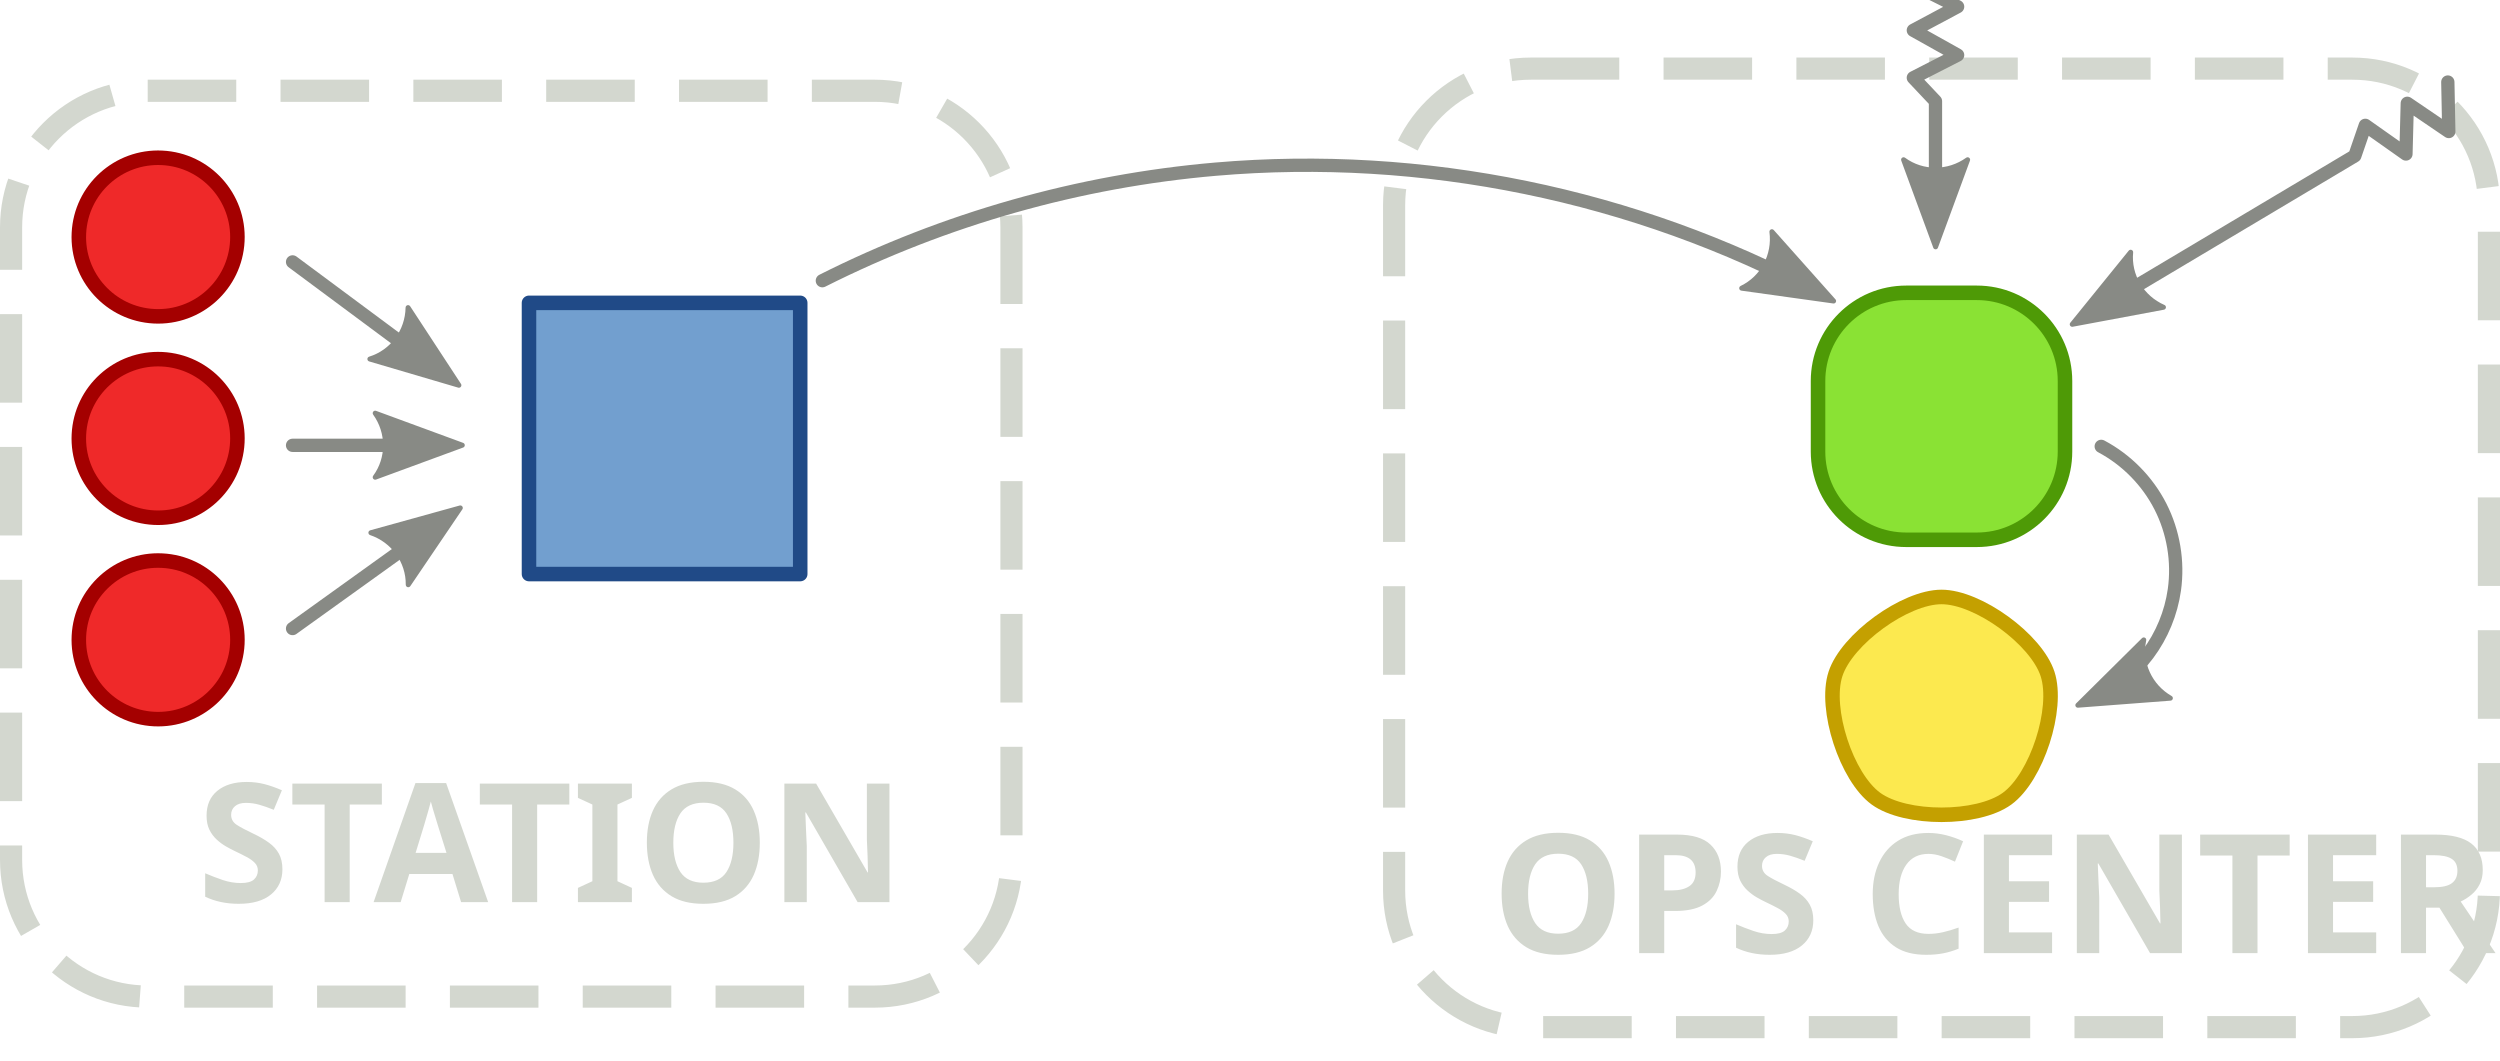
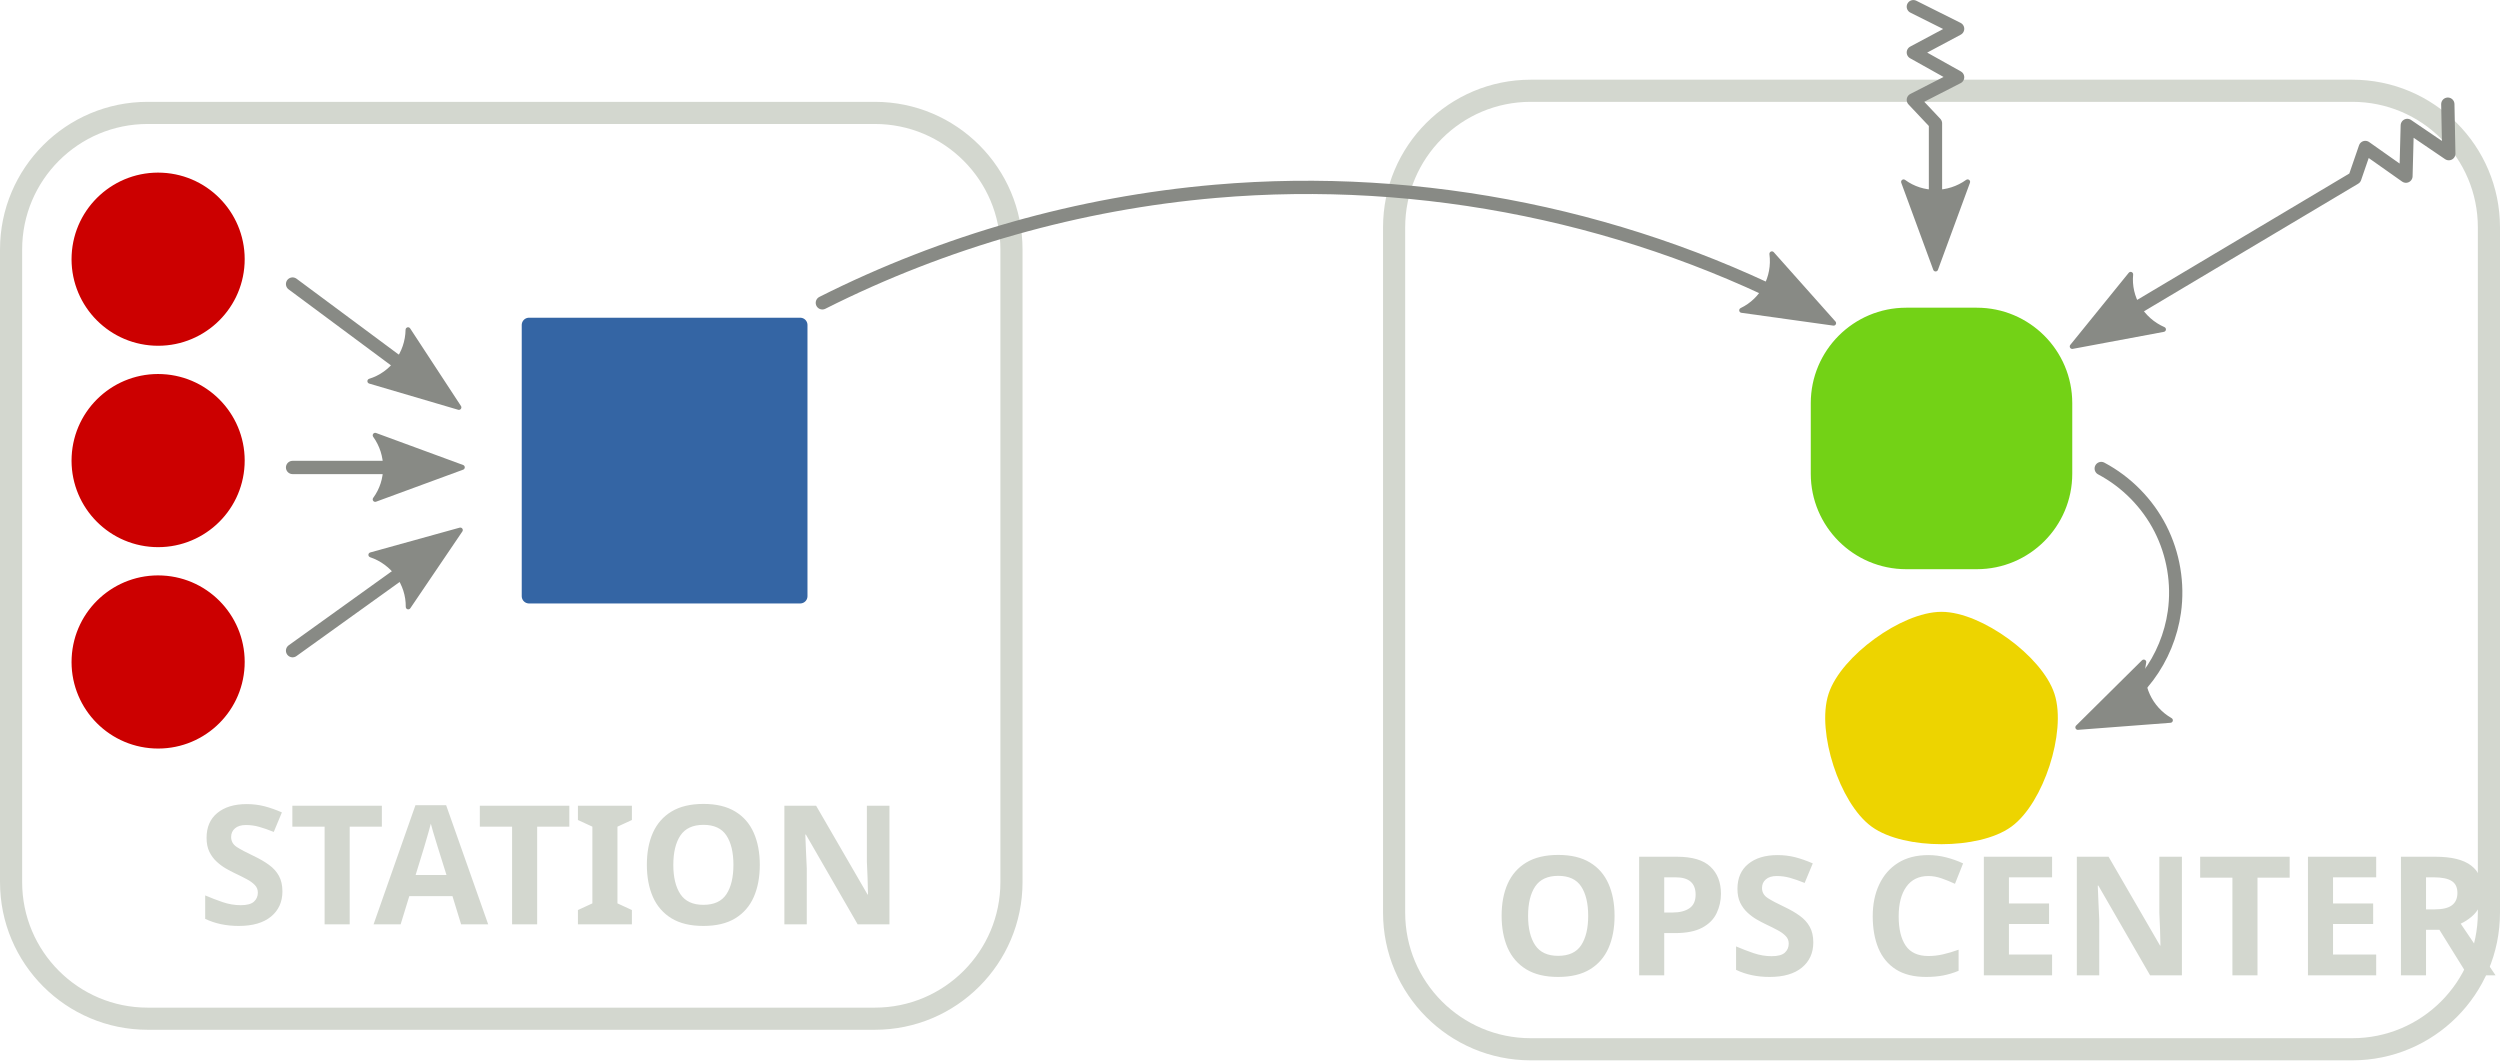
<svg xmlns="http://www.w3.org/2000/svg" width="127.478mm" height="54.068mm" viewBox="0 0 451.695 191.581" id="svg4301" version="1.1">
  <defs id="defs4303">
    <marker orient="auto" refY="0" refX="0" id="marker6725" style="overflow:visible">
      <path id="path6727" style="fill:#888a85;fill-opacity:1;fill-rule:evenodd;stroke:#888a85;stroke-width:0.625;stroke-linejoin:round;stroke-opacity:1" d="M 8.719,4.034 -2.207,0.016 8.719,-4.002 c -1.745,2.372 -1.735,5.617 -6e-7,8.035 z" transform="scale(-0.6,-0.6)" />
    </marker>
    <marker orient="auto" refY="0" refX="0" id="marker5189" style="overflow:visible">
      <path id="path5191" style="fill:#888a85;fill-opacity:1;fill-rule:evenodd;stroke:#888a85;stroke-width:0.625;stroke-linejoin:round;stroke-opacity:1" d="M 8.719,4.034 -2.207,0.016 8.719,-4.002 c -1.745,2.372 -1.735,5.617 -6e-7,8.035 z" transform="scale(-0.6,-0.6)" />
    </marker>
    <marker orient="auto" refY="0" refX="0" id="marker5103" style="overflow:visible">
      <path id="path5105" style="fill:#888a85;fill-opacity:1;fill-rule:evenodd;stroke:#888a85;stroke-width:0.625;stroke-linejoin:round;stroke-opacity:1" d="M 8.719,4.034 -2.207,0.016 8.719,-4.002 c -1.745,2.372 -1.735,5.617 -6e-7,8.035 z" transform="scale(-0.6,-0.6)" />
    </marker>
    <marker orient="auto" refY="0" refX="0" id="marker5021" style="overflow:visible">
      <path id="path5023" style="fill:#888a85;fill-opacity:1;fill-rule:evenodd;stroke:#888a85;stroke-width:0.625;stroke-linejoin:round;stroke-opacity:1" d="M 8.719,4.034 -2.207,0.016 8.719,-4.002 c -1.745,2.372 -1.735,5.617 -6e-7,8.035 z" transform="scale(-0.6,-0.6)" />
    </marker>
    <marker orient="auto" refY="0" refX="0" id="marker5011" style="overflow:visible">
      <path id="path5013" style="fill:#fce94f;fill-opacity:1;fill-rule:evenodd;stroke:#c4a000;stroke-width:0.625;stroke-linejoin:round;stroke-opacity:1" d="M 8.719,4.034 -2.207,0.016 8.719,-4.002 c -1.745,2.372 -1.735,5.617 -6e-7,8.035 z" transform="scale(-0.6,-0.6)" />
    </marker>
    <marker orient="auto" refY="0" refX="0" id="marker5001" style="overflow:visible">
      <path id="path5003" style="fill:#888a85;fill-opacity:1;fill-rule:evenodd;stroke:#888a85;stroke-width:0.625;stroke-linejoin:round;stroke-opacity:1" d="M 8.719,4.034 -2.207,0.016 8.719,-4.002 c -1.745,2.372 -1.735,5.617 -6e-7,8.035 z" transform="scale(-0.6,-0.6)" />
    </marker>
    <marker style="overflow:visible" id="marker5306" refX="0" refY="0" orient="auto">
      <path transform="scale(-0.6,-0.6)" d="M 8.719,4.034 -2.207,0.016 8.719,-4.002 c -1.745,2.372 -1.735,5.617 -6e-7,8.035 z" style="fill:#888a85;fill-opacity:1;fill-rule:evenodd;stroke:#888a85;stroke-width:0.625;stroke-linejoin:round;stroke-opacity:1" id="path5308" />
    </marker>
    <marker style="overflow:visible" id="marker4439" refX="0" refY="0" orient="auto">
      <path transform="scale(-0.6,-0.6)" d="M 8.719,4.034 -2.207,0.016 8.719,-4.002 c -1.745,2.372 -1.735,5.617 -6e-7,8.035 z" style="fill:#888a85;fill-opacity:1;fill-rule:evenodd;stroke:#888a85;stroke-width:0.625;stroke-linejoin:round;stroke-opacity:1" id="path4441" />
    </marker>
    <marker style="overflow:visible" id="marker4402" refX="0" refY="0" orient="auto">
      <path transform="scale(-0.6,-0.6)" d="M 8.719,4.034 -2.207,0.016 8.719,-4.002 c -1.745,2.372 -1.735,5.617 -6e-7,8.035 z" style="fill:#888a85;fill-opacity:1;fill-rule:evenodd;stroke:#888a85;stroke-width:0.625;stroke-linejoin:round;stroke-opacity:1" id="path4404" />
    </marker>
    <marker style="overflow:visible" id="marker4389" refX="0" refY="0" orient="auto">
      <path transform="scale(-0.6,-0.6)" d="M 8.719,4.034 -2.207,0.016 8.719,-4.002 c -1.745,2.372 -1.735,5.617 -6e-7,8.035 z" style="fill:#888a85;fill-opacity:1;fill-rule:evenodd;stroke:#888a85;stroke-width:0.625;stroke-linejoin:round;stroke-opacity:1" id="path4391" />
    </marker>
    <marker style="overflow:visible" id="marker4385" refX="0" refY="0" orient="auto">
      <path transform="scale(0.6,0.6)" d="M 8.719,4.034 -2.207,0.016 8.719,-4.002 c -1.745,2.372 -1.735,5.617 -6e-7,8.035 z" style="fill:#888a85;fill-opacity:1;fill-rule:evenodd;stroke:#888a85;stroke-width:0.625;stroke-linejoin:round;stroke-opacity:1" id="path4387" />
    </marker>
    <marker orient="auto" refY="0" refX="0" id="marker8875" style="overflow:visible">
      <path id="path8877" style="fill:#888a85;fill-opacity:1;fill-rule:evenodd;stroke:#888a85;stroke-width:0.625;stroke-linejoin:round;stroke-opacity:1" d="M 8.719,4.034 -2.207,0.016 8.719,-4.002 c -1.745,2.372 -1.735,5.617 -6e-7,8.035 z" transform="scale(-0.6,-0.6)" />
    </marker>
    <marker style="overflow:visible" id="marker22132" refX="0" refY="0" orient="auto">
      <path transform="scale(-0.6,-0.6)" d="M 8.719,4.034 -2.207,0.016 8.719,-4.002 c -1.745,2.372 -1.735,5.617 -6e-7,8.035 z" style="fill:#888a85;fill-opacity:1;fill-rule:evenodd;stroke:#888a85;stroke-width:0.625;stroke-linejoin:round;stroke-opacity:1" id="path22134" />
    </marker>
    <marker orient="auto" refY="0" refX="0" id="marker17605" style="overflow:visible">
      <path id="path17607" style="fill:#888a85;fill-opacity:1;fill-rule:evenodd;stroke:#888a85;stroke-width:0.625;stroke-linejoin:round;stroke-opacity:1" d="M 8.719,4.034 -2.207,0.016 8.719,-4.002 c -1.745,2.372 -1.735,5.617 -6e-7,8.035 z" transform="scale(-0.6,-0.6)" />
    </marker>
    <marker orient="auto" refY="0" refX="0" id="marker16511" style="overflow:visible">
      <path id="path16513" style="fill:#888a85;fill-opacity:1;fill-rule:evenodd;stroke:#888a85;stroke-width:0.625;stroke-linejoin:round;stroke-opacity:1" d="M 8.719,4.034 -2.207,0.016 8.719,-4.002 c -1.745,2.372 -1.735,5.617 -6e-7,8.035 z" transform="scale(-0.6,-0.6)" />
    </marker>
    <marker orient="auto" refY="0" refX="0" id="marker14729" style="overflow:visible">
      <path id="path14731" style="fill:#888a85;fill-opacity:1;fill-rule:evenodd;stroke:#888a85;stroke-width:0.625;stroke-linejoin:round;stroke-opacity:1" d="M 8.719,4.034 -2.207,0.016 8.719,-4.002 c -1.745,2.372 -1.735,5.617 -6e-7,8.035 z" transform="scale(-0.6,-0.6)" />
    </marker>
    <marker style="overflow:visible" id="marker10812" refX="0" refY="0" orient="auto">
      <path transform="scale(-0.6,-0.6)" d="M 8.719,4.034 -2.207,0.016 8.719,-4.002 c -1.745,2.372 -1.735,5.617 -6e-7,8.035 z" style="fill:#888a85;fill-opacity:1;fill-rule:evenodd;stroke:#888a85;stroke-width:0.625;stroke-linejoin:round;stroke-opacity:1" id="path10814" />
    </marker>
    <marker orient="auto" refY="0" refX="0" id="marker5438" style="overflow:visible">
      <path id="path5440" style="fill:#888a85;fill-opacity:1;fill-rule:evenodd;stroke:#888a85;stroke-width:0.625;stroke-linejoin:round;stroke-opacity:1" d="M 8.719,4.034 -2.207,0.016 8.719,-4.002 c -1.745,2.372 -1.735,5.617 -6e-7,8.035 z" transform="scale(-0.6,-0.6)" />
    </marker>
    <marker style="overflow:visible" id="marker4402-0" refX="0" refY="0" orient="auto">
      <path transform="scale(-0.6,-0.6)" d="M 8.719,4.034 -2.207,0.016 8.719,-4.002 c -1.745,2.372 -1.735,5.617 -6e-7,8.035 z" style="fill:#888a85;fill-opacity:1;fill-rule:evenodd;stroke:#888a85;stroke-width:0.625;stroke-linejoin:round;stroke-opacity:1" id="path4404-6" />
    </marker>
  </defs>
-   <g id="layer1" transform="translate(-133.1898,-29.43231)">
-     <rect y="45.832" x="135.19" height="163.66" width="180.749" id="rect4879" style="fill:none;fill-rule:evenodd;stroke:#d3d7cf;stroke-width:4;stroke-linecap:butt;stroke-linejoin:round;stroke-miterlimit:4;stroke-dasharray:16, 8;stroke-dashoffset:0;stroke-opacity:1" ry="24.684" rx="24.684" />
-     <rect y="41.832" x="385.074" height="173.181" width="197.81" id="rect18165" style="fill:none;fill-rule:evenodd;stroke:#d3d7cf;stroke-width:4;stroke-linecap:butt;stroke-linejoin:round;stroke-miterlimit:4;stroke-dasharray:16, 8;stroke-dashoffset:0;stroke-opacity:1" ry="24.684" rx="24.684" />
-     <g id="g7650" transform="translate(86.14709,-3.614611)" style="stroke-width:2.625;stroke-miterlimit:4;stroke-dasharray:none">
-       <circle transform="matrix(0.9987782,0.04941812,-0.04941812,0.9987782,0,0)" r="14.329" style="fill:#ef2929;stroke:#a40000;stroke-width:2.625;stroke-linejoin:round;stroke-miterlimit:4;stroke-dasharray:none" id="circle8762" cx="81.066" cy="108.391" />
-       <circle transform="matrix(0.9987782,0.04941812,-0.04941812,0.9987782,0,0)" r="14.329" style="fill:#ef2929;stroke:#a40000;stroke-width:2.625;stroke-linejoin:round;stroke-miterlimit:4;stroke-dasharray:none" id="circle8766" cx="82.865" cy="144.734" />
-       <circle transform="matrix(0.9987782,0.04941812,-0.04941812,0.9987782,0,0)" r="14.329" cy="72.048" cx="79.268" id="circle4881" style="fill:#ef2929;stroke:#a40000;stroke-width:2.625;stroke-linejoin:round;stroke-miterlimit:4;stroke-dasharray:none" />
+   <g id="layer1" transform="translate(-133.1898,-25.43231)">
+     <rect y="45.832" x="135.19" height="163.66" width="180.749" id="rect4879" style="fill:none;fill-rule:evenodd;stroke:#d3d7cf;stroke-width:4;stroke-linecap:butt;stroke-linejoin:round;stroke-miterlimit:4;stroke-dasharray:none;stroke-dashoffset:0;stroke-opacity:1" ry="24.684" rx="24.684" />
+     <rect y="41.832" x="385.074" height="173.181" width="197.81" id="rect18165" style="fill:none;fill-rule:evenodd;stroke:#d3d7cf;stroke-width:4;stroke-linecap:butt;stroke-linejoin:round;stroke-miterlimit:4;stroke-dasharray:none;stroke-dashoffset:0;stroke-opacity:1" ry="24.684" rx="24.684" />
+     <g id="g7650" transform="translate(86.14709,-3.614611)" style="fill:#cc0000;stroke:#cc0000;stroke-width:2.625;stroke-miterlimit:4;stroke-dasharray:none">
+       <circle transform="matrix(0.9987782,0.04941812,-0.04941812,0.9987782,0,0)" r="14.329" style="fill:#cc0000;stroke:#cc0000;stroke-width:2.625;stroke-linejoin:round;stroke-miterlimit:4;stroke-dasharray:none" id="circle8762" cx="81.066" cy="108.391" />
+       <circle transform="matrix(0.9987782,0.04941812,-0.04941812,0.9987782,0,0)" r="14.329" style="fill:#cc0000;stroke:#cc0000;stroke-width:2.625;stroke-linejoin:round;stroke-miterlimit:4;stroke-dasharray:none" id="circle8766" cx="82.865" cy="144.734" />
+       <circle transform="matrix(0.9987782,0.04941812,-0.04941812,0.9987782,0,0)" r="14.329" cy="72.048" cx="79.268" id="circle4881" style="fill:#cc0000;stroke:#cc0000;stroke-width:2.625;stroke-linejoin:round;stroke-miterlimit:4;stroke-dasharray:none" />
    </g>
    <path style="fill:none;fill-rule:evenodd;stroke:#888a85;stroke-width:2.4;stroke-linecap:round;stroke-linejoin:round;stroke-miterlimit:4;stroke-dasharray:none;stroke-opacity:1;marker-end:url(#marker17605)" d="m 512.835,110.082 c 4.563,2.42 8.353,6.271 10.7,10.872 2.346,4.601 3.238,9.931 2.518,15.045 -0.59,4.191 -2.252,8.227 -4.783,11.618 -2.531,3.392 -5.927,6.133 -9.777,7.891" id="path17601" />
    <path style="fill:none;fill-rule:evenodd;stroke:#888a85;stroke-width:2.4;stroke-linecap:round;stroke-linejoin:round;stroke-miterlimit:4;stroke-dasharray:none;stroke-opacity:1;marker-end:url(#marker5189)" d="m 186.05,109.894 27.485,0" id="path7661" />
    <path id="path8287" d="M 186.05,76.753 213.535,97.161" style="fill:none;fill-rule:evenodd;stroke:#888a85;stroke-width:2.4;stroke-linecap:round;stroke-linejoin:round;stroke-miterlimit:4;stroke-dasharray:none;stroke-opacity:1;marker-end:url(#marker5103)" />
    <path style="fill:none;fill-rule:evenodd;stroke:#888a85;stroke-width:2.4;stroke-linecap:round;stroke-linejoin:round;stroke-miterlimit:4;stroke-dasharray:none;stroke-opacity:1;marker-end:url(#marker5021)" d="m 186.05,142.997 27.737,-19.921" id="path8871" />
-     <rect ry="15.936" rx="15.936" y="82.34" x="461.669" height="44.621" width="44.621" id="rect11689" style="fill:#8ae234;fill-rule:evenodd;stroke:#4e9a06;stroke-width:2.625;stroke-linecap:butt;stroke-linejoin:round;stroke-miterlimit:4;stroke-dasharray:none;stroke-opacity:1" />
-     <path transform="matrix(0.5220193,0,0,0.5219803,62.12402,32.17394)" style="fill:#fce94f;fill-opacity:1;stroke:#c4a000;stroke-width:5.029;stroke-linejoin:round;stroke-miterlimit:4;stroke-dasharray:none" id="path5609" d="m 808.122,201.379 c 12.652,0 32.799,14.638 36.709,26.67 3.91,12.033 -3.786,35.717 -14.021,43.154 -10.236,7.437 -35.139,7.437 -45.375,0 -10.236,-7.437 -17.931,-31.121 -14.021,-43.154 3.91,-12.033 24.057,-26.67 36.709,-26.67 z" />
+     <rect ry="15.936" rx="15.936" y="82.34" x="461.669" height="44.621" width="44.621" id="rect11689" style="fill:#73d216;fill-rule:evenodd;stroke:#73d216;stroke-width:2.625;stroke-linecap:butt;stroke-linejoin:round;stroke-miterlimit:4;stroke-dasharray:none;stroke-opacity:1" />
+     <path transform="matrix(0.5220193,0,0,0.5219803,62.12402,32.17394)" style="fill:#edd400;fill-opacity:1;stroke:#edd400;stroke-width:5.029;stroke-linejoin:round;stroke-miterlimit:4;stroke-dasharray:none" id="path5609" d="m 808.122,201.379 c 12.652,0 32.799,14.638 36.709,26.67 3.91,12.033 -3.786,35.717 -14.021,43.154 -10.236,7.437 -35.139,7.437 -45.375,0 -10.236,-7.437 -17.931,-31.121 -14.021,-43.154 3.91,-12.033 24.057,-26.67 36.709,-26.67 z" />
    <text xml:space="preserve" style="font-style:normal;font-variant:normal;font-weight:900;font-stretch:normal;font-size:30px;line-height:125%;font-family:'Source Sans Pro';-inkscape-font-specification:'Source Sans Pro, Heavy';text-align:start;letter-spacing:0px;word-spacing:0px;writing-mode:lr-tb;text-anchor:start;fill:#d3d7cf;fill-opacity:1;stroke:none;stroke-width:1px;stroke-linecap:butt;stroke-linejoin:miter;stroke-opacity:1" x="168.887" y="192.432" id="text4345">
      <tspan id="tspan4347" x="168.887" y="192.432" style="font-style:normal;font-variant:normal;font-weight:900;font-stretch:normal;font-size:30px;line-height:125%;font-family:'Source Sans Pro';-inkscape-font-specification:'Source Sans Pro, Heavy';text-align:start;writing-mode:lr-tb;text-anchor:start;fill:#d3d7cf">STATION</tspan>
    </text>
    <text id="text4349" y="201.649" x="402.766" style="font-style:normal;font-variant:normal;font-weight:900;font-stretch:normal;font-size:30px;line-height:125%;font-family:'Source Sans Pro';-inkscape-font-specification:'Source Sans Pro, Heavy';text-align:start;letter-spacing:0px;word-spacing:0px;writing-mode:lr-tb;text-anchor:start;fill:#d3d7cf;fill-opacity:1;stroke:none;stroke-width:1px;stroke-linecap:butt;stroke-linejoin:miter;stroke-opacity:1" xml:space="preserve">
      <tspan y="201.649" x="402.766" id="tspan4351" style="font-style:normal;font-variant:normal;font-weight:900;font-stretch:normal;font-size:30px;line-height:125%;font-family:'Source Sans Pro';-inkscape-font-specification:'Source Sans Pro, Heavy';text-align:start;writing-mode:lr-tb;text-anchor:start;fill:#d3d7cf">OPS CENTER</tspan>
    </text>
-     <rect style="fill:#729fcf;fill-rule:evenodd;stroke:#204a87;stroke-width:2.625;stroke-linecap:round;stroke-linejoin:round;stroke-miterlimit:4;stroke-dasharray:none;stroke-opacity:1" id="rect7642" width="49.002" height="49.002" x="228.768" y="84.149" />
+     <rect style="fill:#3465a4;fill-rule:evenodd;stroke:#3465a4;stroke-width:2.625;stroke-linecap:round;stroke-linejoin:round;stroke-miterlimit:4;stroke-dasharray:none;stroke-opacity:1" id="rect7642" width="49.002" height="49.002" x="228.768" y="84.149" />
    <path style="fill:none;fill-rule:evenodd;stroke:#888a85;stroke-width:2.4;stroke-linecap:round;stroke-linejoin:round;stroke-miterlimit:4;stroke-dasharray:none;stroke-opacity:1;marker-end:url(#marker5001)" d="m 281.77,80.149 c 22.117,-11.141 46.372,-18.021 71.045,-20.151 37.421,-3.231 75.731,4.632 108.853,22.342" id="path8782" />
    <path id="path5183" d="m 478.889,26.64 8,3.998 -8,4.272 8,4.474 -8,4.094 4,4.242 0,23.131" style="fill:none;fill-rule:evenodd;stroke:#888a85;stroke-width:2.4;stroke-linecap:round;stroke-linejoin:round;stroke-miterlimit:4;stroke-dasharray:none;stroke-opacity:1;marker-end:url(#marker5306)" />
    <path style="fill:none;fill-rule:evenodd;stroke:#888a85;stroke-width:2.4;stroke-linecap:round;stroke-linejoin:round;stroke-miterlimit:4;stroke-dasharray:none;stroke-opacity:1;marker-end:url(#marker6725)" d="m 575.458,44.254 0.178,8.941 -7.5,-5.099 -0.244,9.163 -7.342,-5.181 -1.897,5.513 -48.336,28.79" id="path5304" />
  </g>
</svg>
